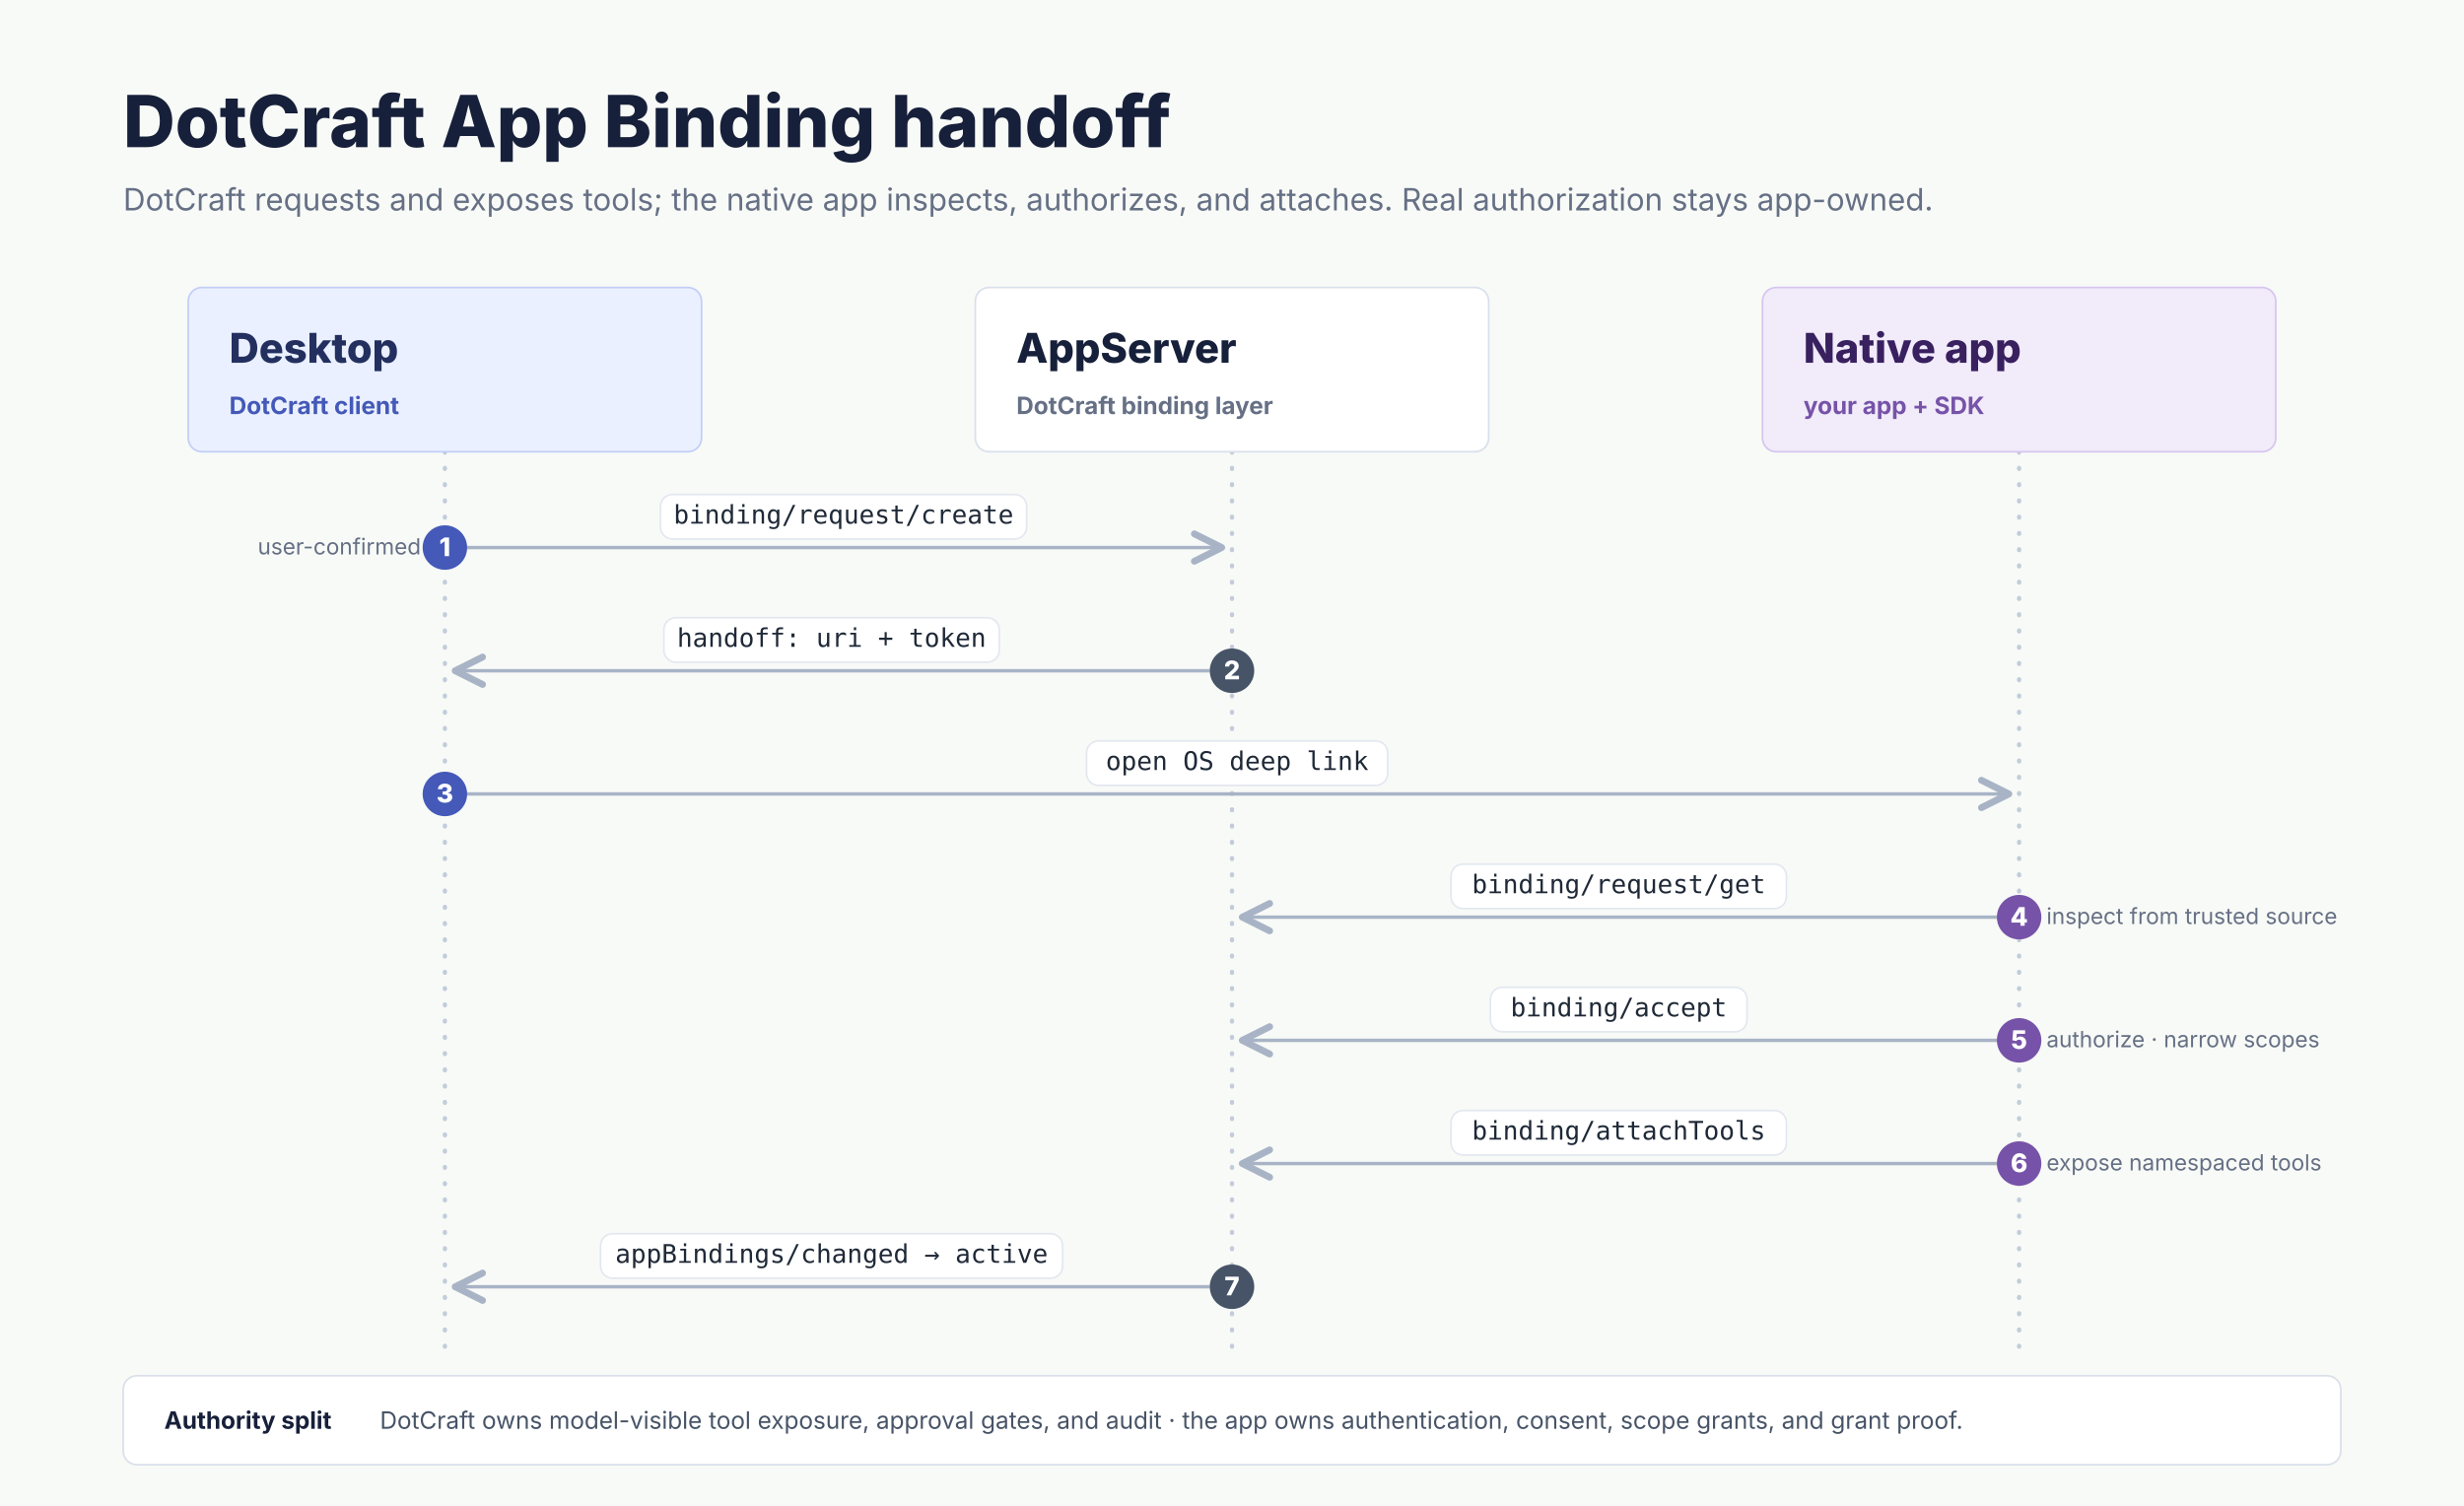
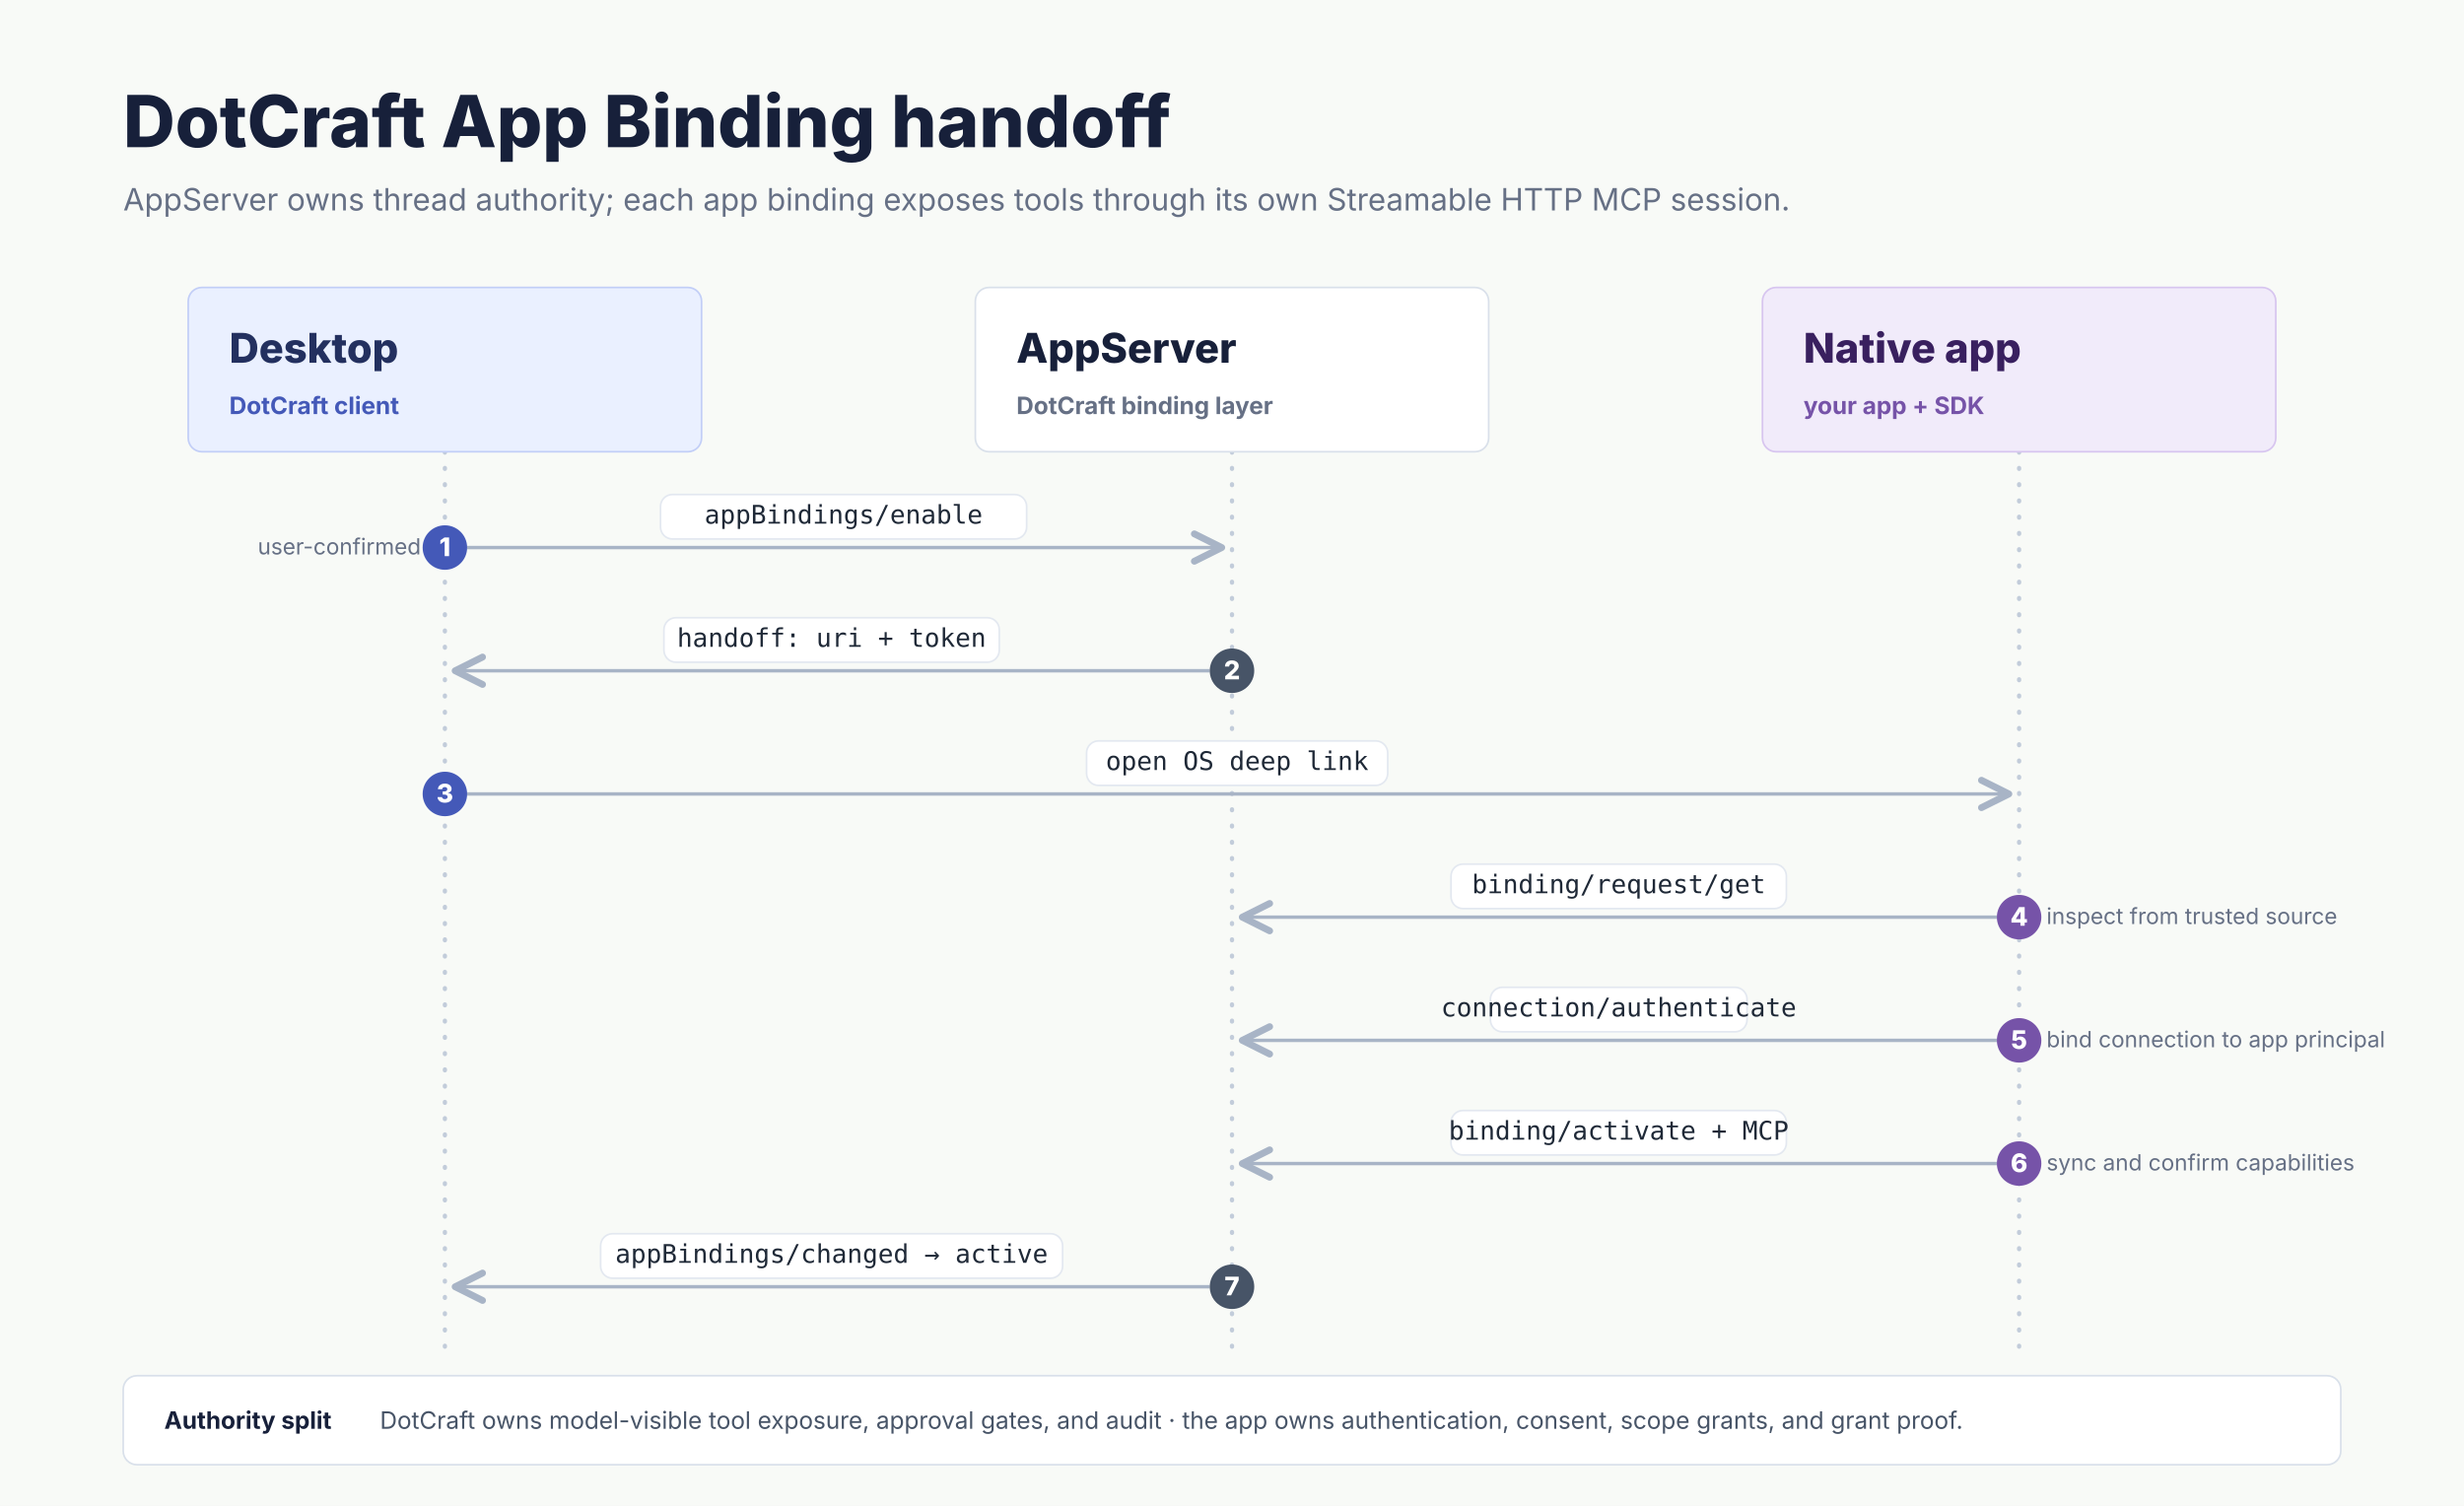
<svg xmlns="http://www.w3.org/2000/svg" width="1440" height="880" viewBox="0 0 1440 880" fill="none" role="img" aria-labelledby="title desc">
  <style>
    text { font-family: Inter, ui-sans-serif, system-ui, -apple-system, BlinkMacSystemFont, "Segoe UI", sans-serif; letter-spacing: 0; }
    .title { fill: #17203A; font-size: 42px; font-weight: 760; }
    .subtitle { fill: #667085; font-size: 18px; }
    .cardTitle { font-size: 24px; font-weight: 760; }
    .label { font-size: 14px; font-weight: 720; }
    .mono { fill: #1F2937; font-size: 15px; font-family: "Cascadia Mono", ui-monospace, SFMono-Regular, Menlo, monospace; }
    .num { fill: #FFFFFF; font-size: 15px; font-weight: 760; }
    .muted { fill: #667085; font-size: 13px; }
  </style>
  <defs>
    <marker id="arrow" markerWidth="12" markerHeight="12" refX="10" refY="6" orient="auto">
      <path d="M2 2L10 6L2 10" fill="none" stroke="#A8B4C6" stroke-width="2" stroke-linecap="round" stroke-linejoin="round" />
    </marker>
  </defs>
  <rect width="1440" height="880" fill="#F8FAF7" />
  <text x="72" y="86" class="title">DotCraft App Binding handoff</text>
-   <text x="72" y="123" class="subtitle">DotCraft requests and exposes tools; the native app inspects, authorizes, and attaches. Real authorization stays app-owned.</text>
+   <text x="72" y="123" class="subtitle">AppServer owns thread authority; each app binding exposes tools through its own Streamable HTTP MCP session.</text>
  <line x1="260" y1="264" x2="260" y2="792" stroke="#C2CCDA" stroke-width="2.5" stroke-dasharray="0.5 9" stroke-linecap="round" />
  <line x1="720" y1="264" x2="720" y2="792" stroke="#C2CCDA" stroke-width="2.5" stroke-dasharray="0.5 9" stroke-linecap="round" />
  <line x1="1180" y1="264" x2="1180" y2="792" stroke="#C2CCDA" stroke-width="2.5" stroke-dasharray="0.5 9" stroke-linecap="round" />
  <g transform="translate(110 168)">
    <rect x="0" y="0" width="300" height="96" rx="8" fill="#EAF0FF" stroke="#C2CEF7" />
    <text x="24" y="44" class="cardTitle" fill="#23305F">Desktop</text>
    <text x="24" y="74" class="label" fill="#4459B8">DotCraft client</text>
  </g>
  <g transform="translate(570 168)">
    <rect x="0" y="0" width="300" height="96" rx="8" fill="#FFFFFF" stroke="#D9E0EA" />
    <text x="24" y="44" class="cardTitle" fill="#17203A">AppServer</text>
    <text x="24" y="74" class="label" fill="#667085">DotCraft binding layer</text>
  </g>
  <g transform="translate(1030 168)">
    <rect x="0" y="0" width="300" height="96" rx="8" fill="#F1EBFA" stroke="#D7C5EF" />
    <text x="24" y="44" class="cardTitle" fill="#39205F">Native app</text>
    <text x="24" y="74" class="label" fill="#7653A8">your app + SDK</text>
  </g>
  <path d="M273 320H714" stroke="#A8B4C6" stroke-width="2" marker-end="url(#arrow)" />
  <path d="M707 392H266" stroke="#A8B4C6" stroke-width="2" marker-end="url(#arrow)" />
  <path d="M273 464H1174" stroke="#A8B4C6" stroke-width="2" marker-end="url(#arrow)" />
  <path d="M1167 536H726" stroke="#A8B4C6" stroke-width="2" marker-end="url(#arrow)" />
  <path d="M1167 608H726" stroke="#A8B4C6" stroke-width="2" marker-end="url(#arrow)" />
  <path d="M1167 680H726" stroke="#A8B4C6" stroke-width="2" marker-end="url(#arrow)" />
  <path d="M707 752H266" stroke="#A8B4C6" stroke-width="2" marker-end="url(#arrow)" />
  <g>
    <rect x="386" y="289" width="214" height="26" rx="7" fill="#FFFFFF" stroke="#E3E8F0" />
-     <text x="493" y="306" text-anchor="middle" class="mono">binding/request/create</text>
+     <text x="493" y="306" text-anchor="middle" class="mono">appBindings/enable</text>
  </g>
  <g>
    <rect x="388" y="361" width="196" height="26" rx="7" fill="#FFFFFF" stroke="#E3E8F0" />
    <text x="486" y="378" text-anchor="middle" class="mono">handoff: uri + token</text>
  </g>
  <g>
    <rect x="635" y="433" width="176" height="26" rx="7" fill="#FFFFFF" stroke="#E3E8F0" />
    <text x="723" y="450" text-anchor="middle" class="mono">open OS deep link</text>
  </g>
  <g>
    <rect x="848" y="505" width="196" height="26" rx="7" fill="#FFFFFF" stroke="#E3E8F0" />
    <text x="946" y="522" text-anchor="middle" class="mono">binding/request/get</text>
  </g>
  <g>
    <rect x="871" y="577" width="150" height="26" rx="7" fill="#FFFFFF" stroke="#E3E8F0" />
-     <text x="946" y="594" text-anchor="middle" class="mono">binding/accept</text>
+     <text x="946" y="594" text-anchor="middle" class="mono">connection/authenticate</text>
  </g>
  <g>
    <rect x="848" y="649" width="196" height="26" rx="7" fill="#FFFFFF" stroke="#E3E8F0" />
-     <text x="946" y="666" text-anchor="middle" class="mono">binding/attachTools</text>
+     <text x="946" y="666" text-anchor="middle" class="mono">binding/activate + MCP</text>
  </g>
  <g>
    <rect x="351" y="721" width="270" height="26" rx="7" fill="#FFFFFF" stroke="#E3E8F0" />
    <text x="486" y="738" text-anchor="middle" class="mono">appBindings/changed → active</text>
  </g>
  <text x="246" y="324" text-anchor="end" class="muted">user-confirmed</text>
  <text x="1196" y="540" class="muted">inspect from trusted source</text>
-   <text x="1196" y="612" class="muted">authorize · narrow scopes</text>
-   <text x="1196" y="684" class="muted">expose namespaced tools</text>
+   <text x="1196" y="612" class="muted">bind connection to app principal</text>
+   <text x="1196" y="684" class="muted">sync and confirm capabilities</text>
  <circle cx="260" cy="320" r="13" fill="#4459B8" />
  <text x="260" y="325" text-anchor="middle" class="num">1</text>
  <circle cx="720" cy="392" r="13" fill="#475467" />
  <text x="720" y="397" text-anchor="middle" class="num">2</text>
  <circle cx="260" cy="464" r="13" fill="#4459B8" />
  <text x="260" y="469" text-anchor="middle" class="num">3</text>
  <circle cx="1180" cy="536" r="13" fill="#7653A8" />
  <text x="1180" y="541" text-anchor="middle" class="num">4</text>
  <circle cx="1180" cy="608" r="13" fill="#7653A8" />
  <text x="1180" y="613" text-anchor="middle" class="num">5</text>
  <circle cx="1180" cy="680" r="13" fill="#7653A8" />
  <text x="1180" y="685" text-anchor="middle" class="num">6</text>
  <circle cx="720" cy="752" r="13" fill="#475467" />
  <text x="720" y="757" text-anchor="middle" class="num">7</text>
  <g transform="translate(72 804)">
    <rect x="0" y="0" width="1296" height="52" rx="8" fill="#FFFFFF" stroke="#D9E0EA" />
    <text x="24" y="31" class="label" fill="#17203A">Authority split</text>
    <text x="150" y="31" fill="#475467" font-size="14">DotCraft owns model-visible tool exposure, approval gates, and audit · the app owns authentication, consent, scope grants, and grant proof.</text>
  </g>
</svg>
